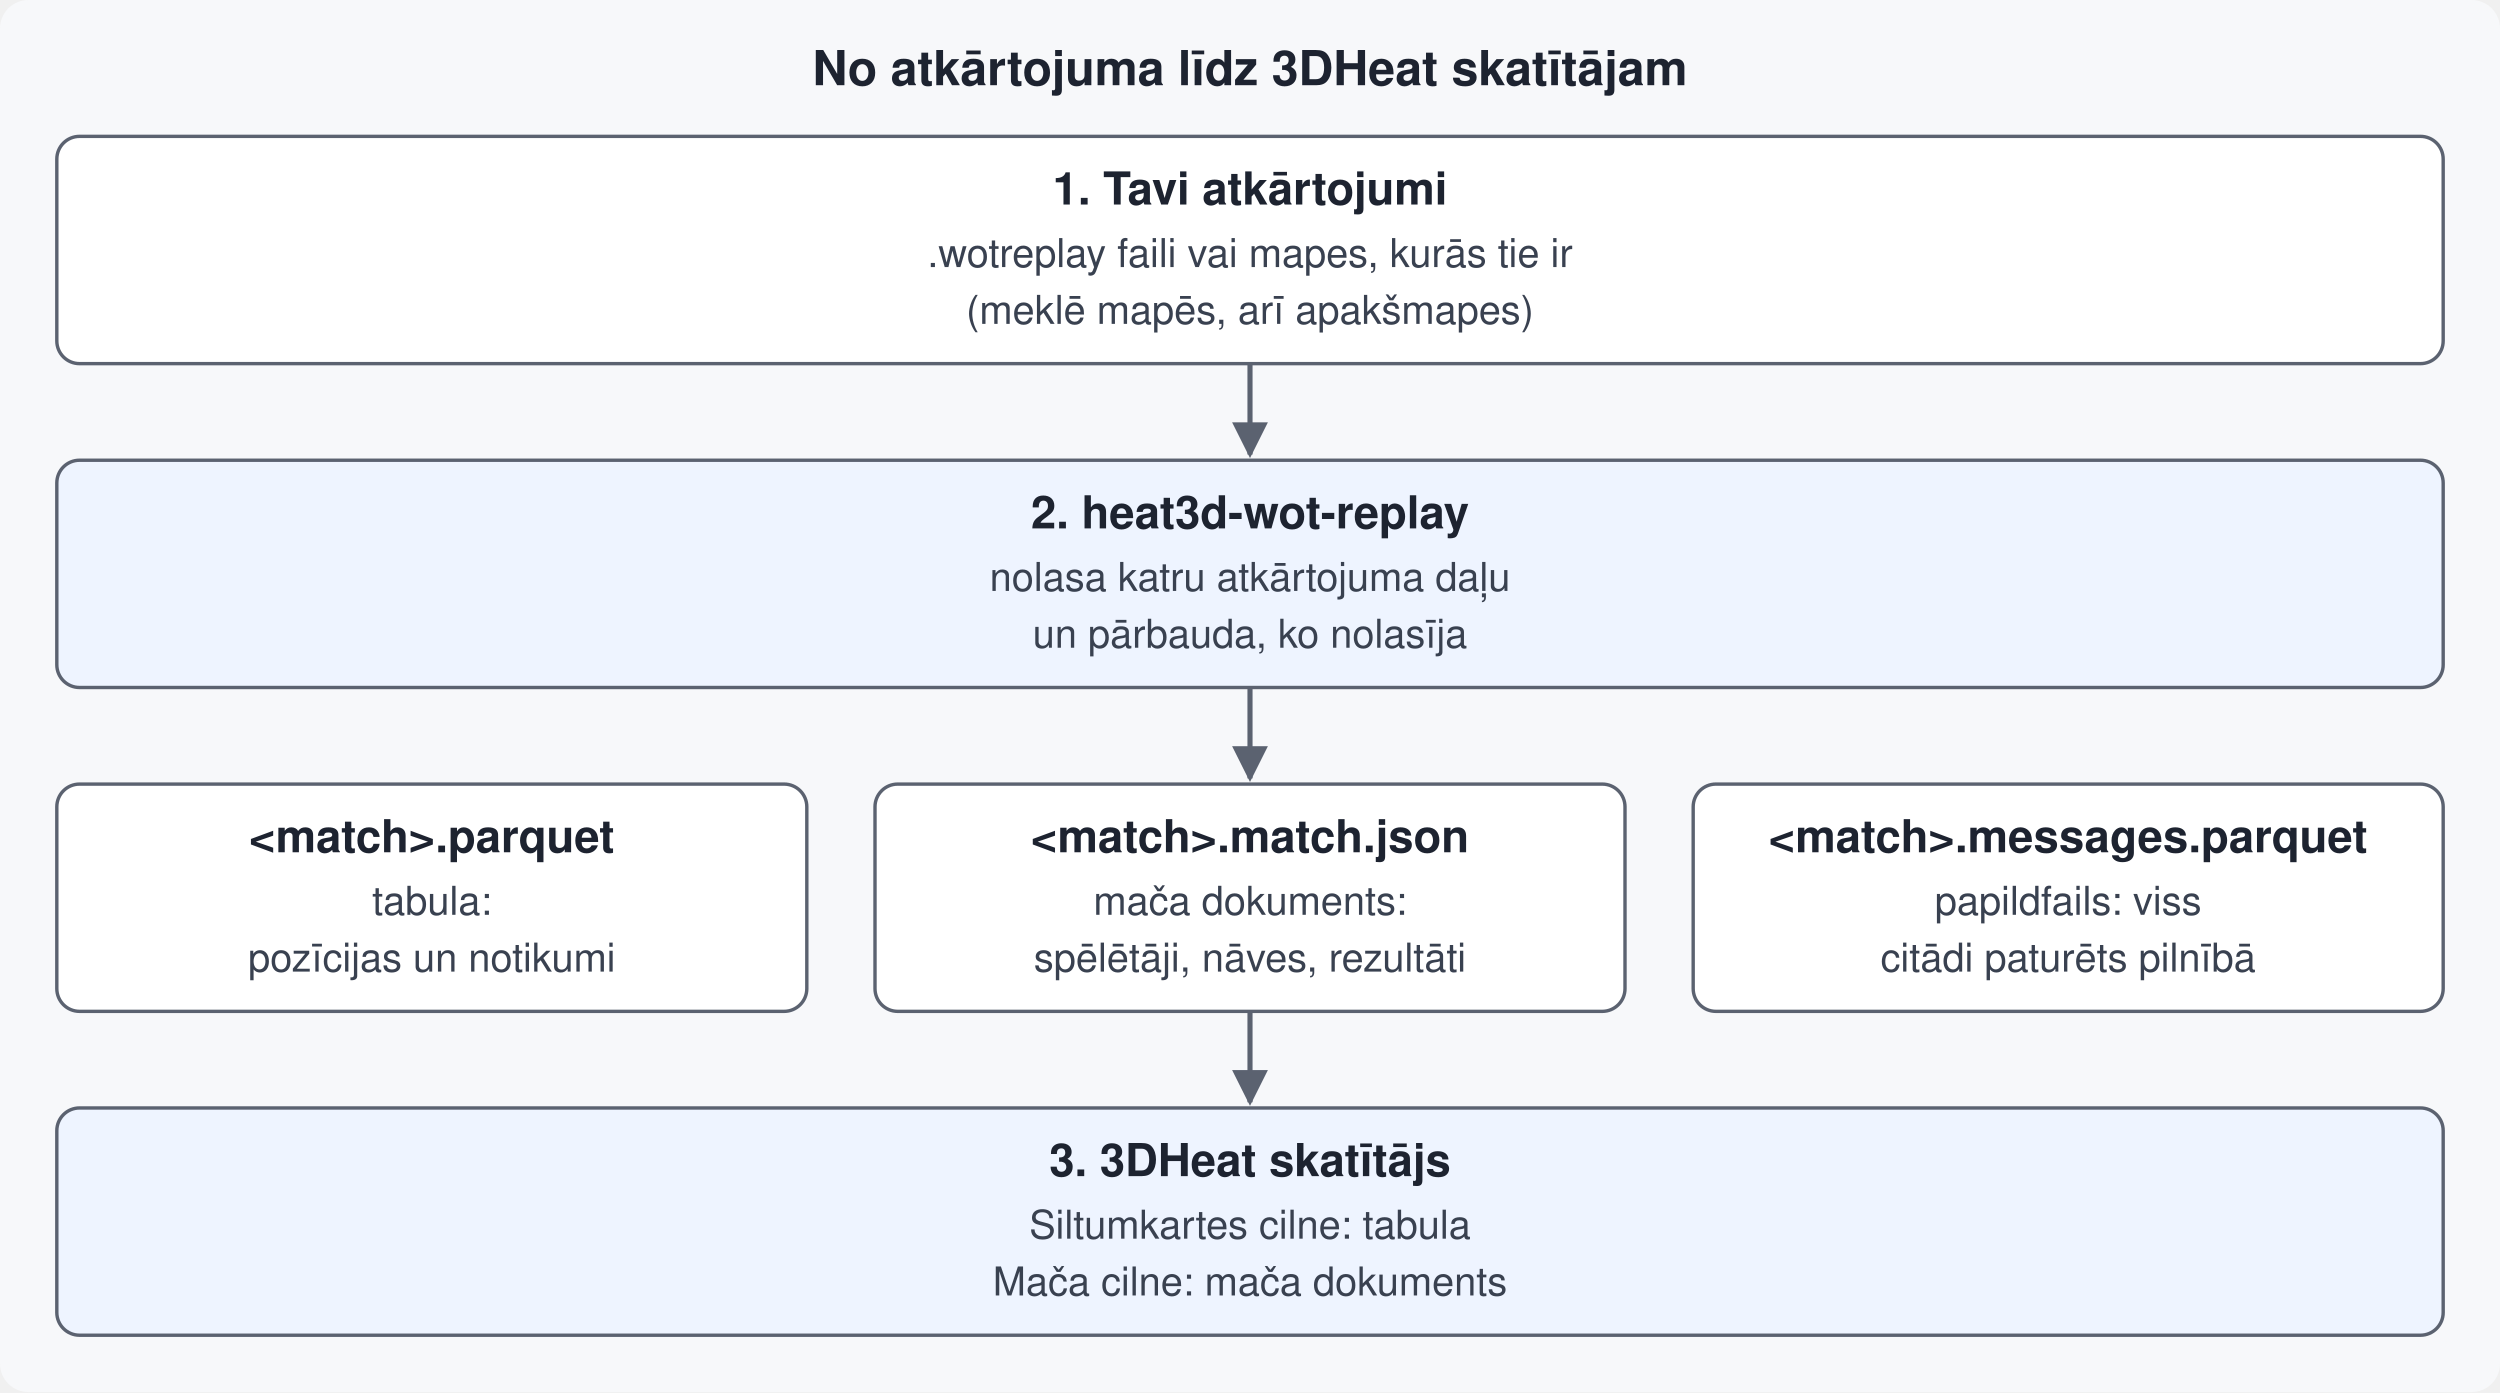
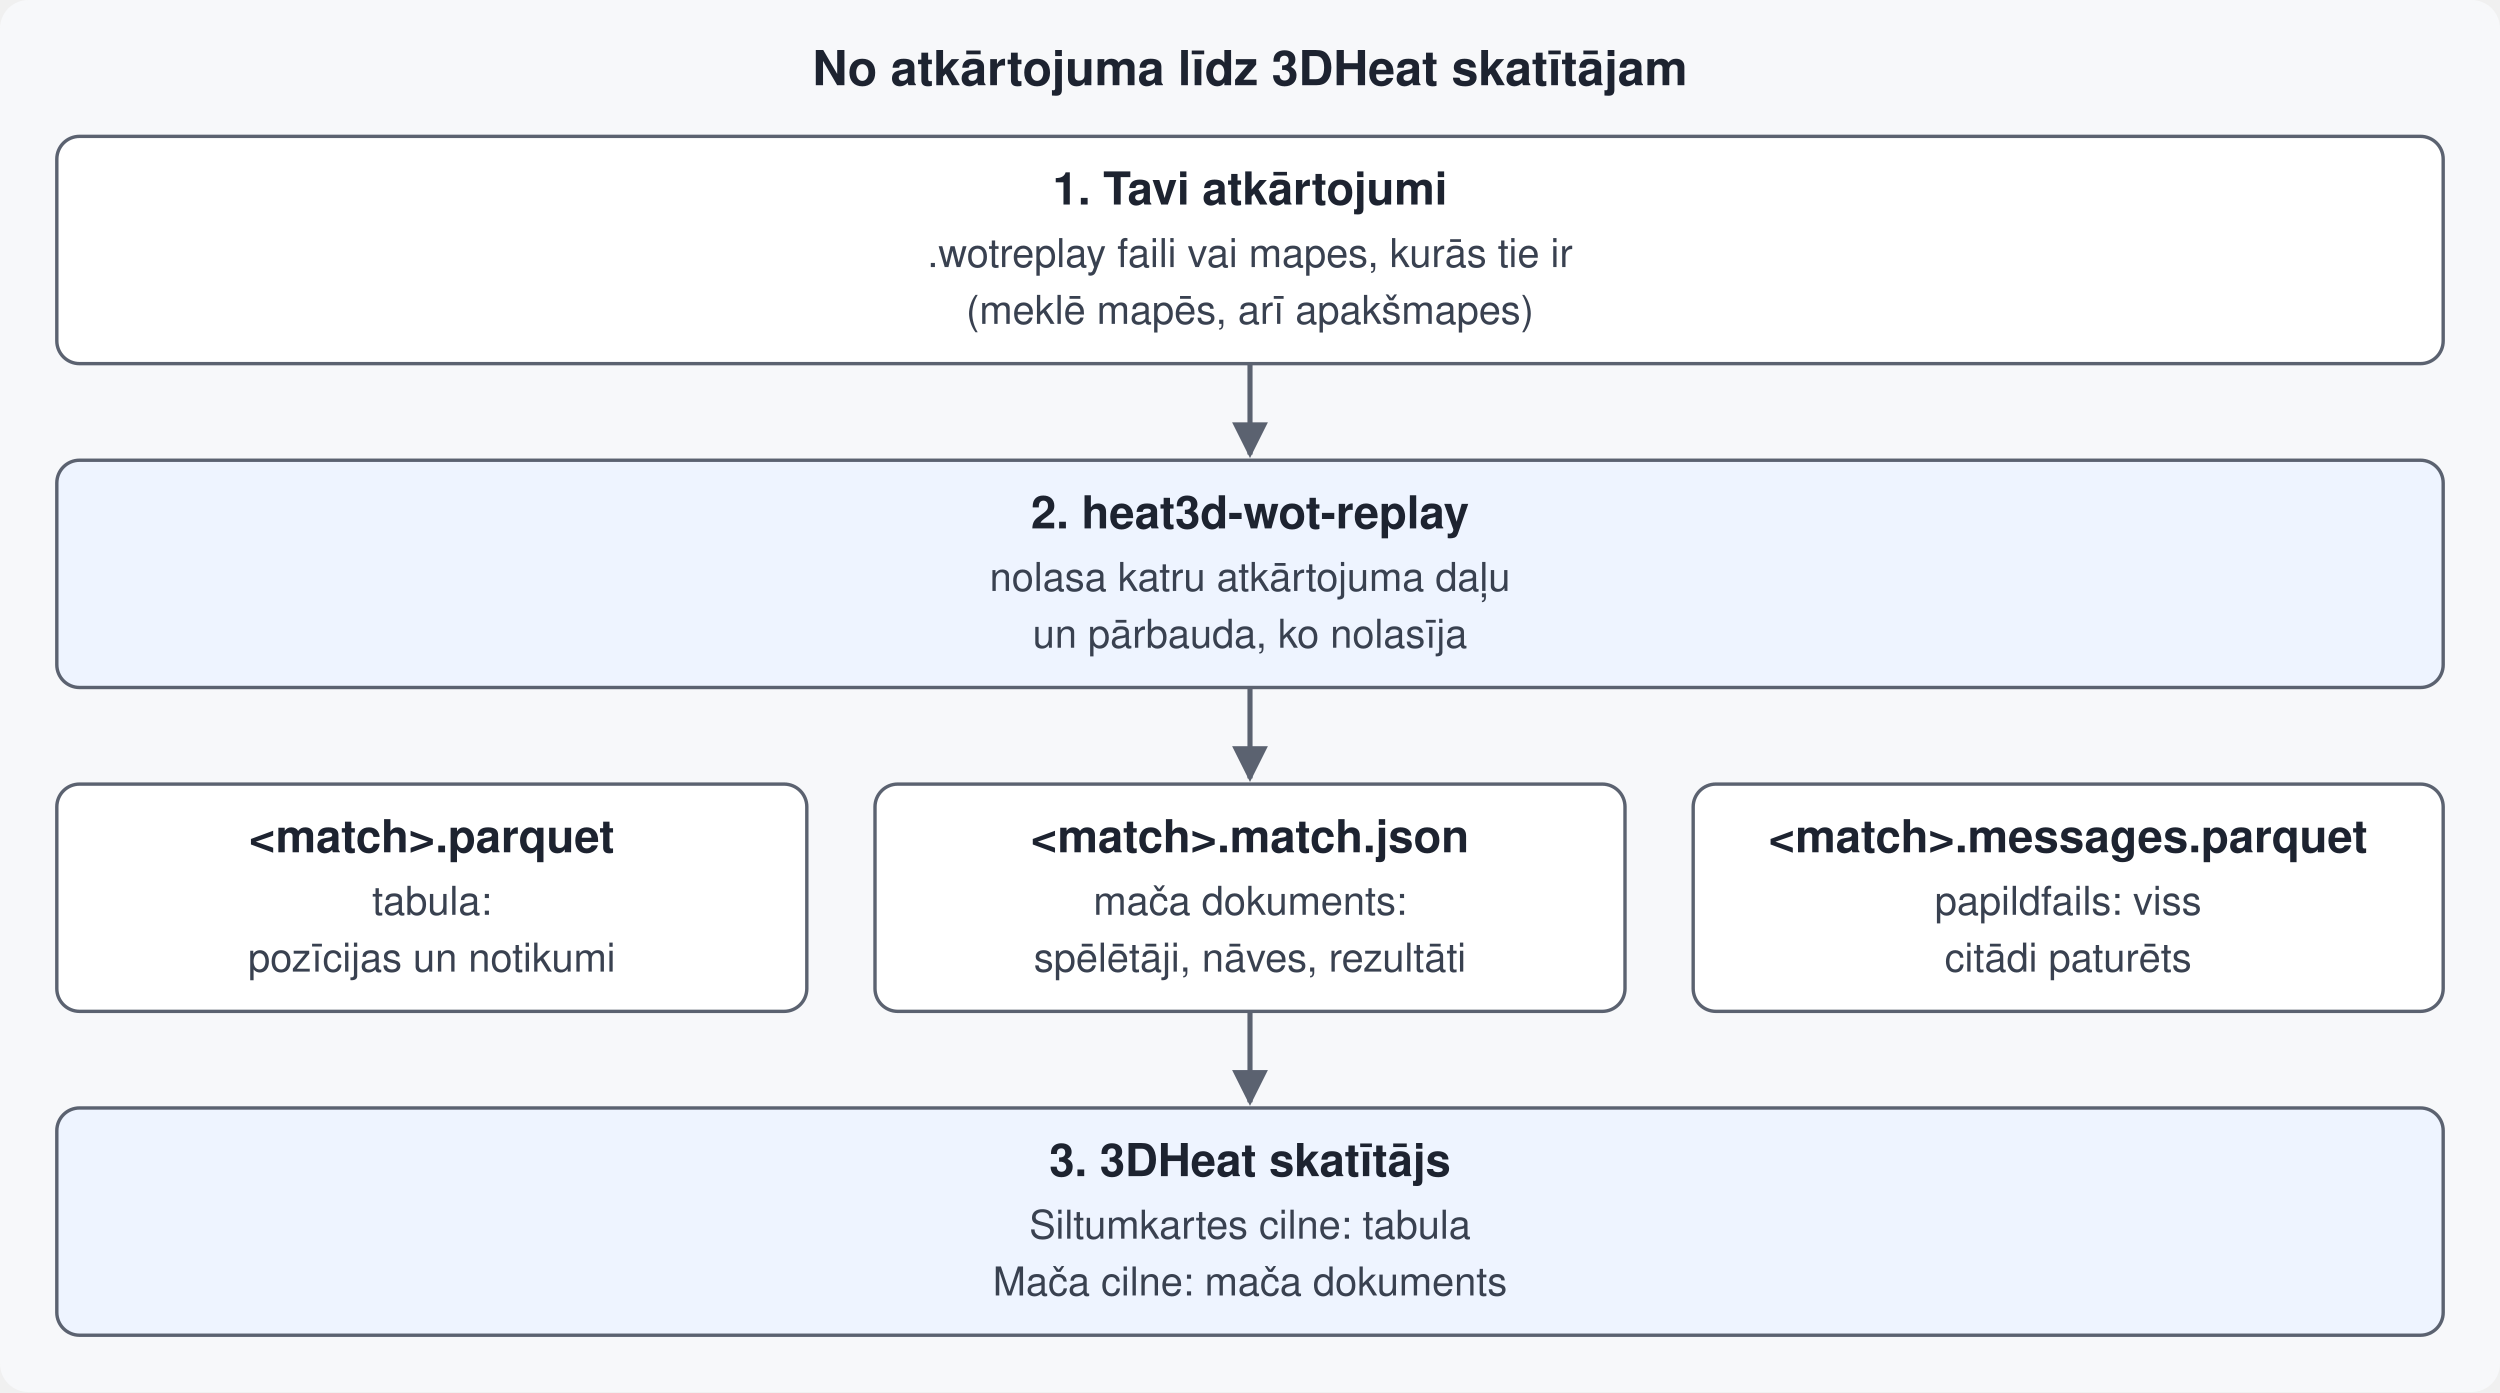
<svg xmlns="http://www.w3.org/2000/svg" width="880" height="490" viewBox="0 0 880 490" role="img" aria-label="From a replay to the 3DHeat viewer">
  <defs>
    <marker id="a" viewBox="0 0 10 10" refX="9" refY="5" markerWidth="7" markerHeight="7" orient="auto">
      <path d="M0,0 L10,5 L0,10 z" fill="#5b6270" />
    </marker>
  </defs>
  <rect width="880" height="490" rx="10" fill="#f7f8fa" />
  <text x="440" y="30" font-family="Segoe UI,Helvetica,Arial,sans-serif" font-size="17" font-weight="600" text-anchor="middle" fill="#1d2330">No atkārtojuma līdz 3DHeat skatītājam</text>
  <rect x="20" y="48" width="840" height="80" rx="8" fill="#ffffff" stroke="#5b6270" stroke-width="1.2" />
  <text x="440" y="72" font-family="Segoe UI,Helvetica,Arial,sans-serif" font-size="16" font-weight="600" text-anchor="middle" fill="#1d2330">1. Tavi atkārtojumi</text>
  <text x="440" y="94" font-family="Segoe UI,Helvetica,Arial,sans-serif" font-size="14" text-anchor="middle" fill="#394150">.wotreplay faili vai mapes, kurās tie ir</text>
  <text x="440" y="114" font-family="Segoe UI,Helvetica,Arial,sans-serif" font-size="14" text-anchor="middle" fill="#394150">(meklē mapēs, arī apakšmapes)</text>
  <line x1="440" y1="128" x2="440" y2="160" stroke="#5b6270" stroke-width="1.8" marker-end="url(#a)" />
  <rect x="20" y="162" width="840" height="80" rx="8" fill="#eef4ff" stroke="#5b6270" stroke-width="1.2" />
  <text x="440" y="186" font-family="Segoe UI,Helvetica,Arial,sans-serif" font-size="16" font-weight="600" text-anchor="middle" fill="#1d2330">2. heat3d-wot-replay</text>
  <text x="440" y="208" font-family="Segoe UI,Helvetica,Arial,sans-serif" font-size="14" text-anchor="middle" fill="#394150">nolasa katru atkārtojuma daļu</text>
  <text x="440" y="228" font-family="Segoe UI,Helvetica,Arial,sans-serif" font-size="14" text-anchor="middle" fill="#394150">un pārbauda, ko nolasīja</text>
  <line x1="440" y1="242" x2="440" y2="274" stroke="#5b6270" stroke-width="1.8" marker-end="url(#a)" />
  <rect x="20" y="276" width="264" height="80" rx="8" fill="#ffffff" stroke="#5b6270" stroke-width="1.2" />
  <text x="152" y="300" font-family="Segoe UI,Helvetica,Arial,sans-serif" font-size="16" font-weight="600" text-anchor="middle" fill="#1d2330">&lt;match&gt;.parquet</text>
  <text x="152" y="322" font-family="Segoe UI,Helvetica,Arial,sans-serif" font-size="14" text-anchor="middle" fill="#394150">tabula:</text>
  <text x="152" y="342" font-family="Segoe UI,Helvetica,Arial,sans-serif" font-size="14" text-anchor="middle" fill="#394150">pozīcijas un notikumi</text>
  <rect x="308" y="276" width="264" height="80" rx="8" fill="#ffffff" stroke="#5b6270" stroke-width="1.2" />
  <text x="440" y="300" font-family="Segoe UI,Helvetica,Arial,sans-serif" font-size="16" font-weight="600" text-anchor="middle" fill="#1d2330">&lt;match&gt;.match.json</text>
  <text x="440" y="322" font-family="Segoe UI,Helvetica,Arial,sans-serif" font-size="14" text-anchor="middle" fill="#394150">mača dokuments:</text>
  <text x="440" y="342" font-family="Segoe UI,Helvetica,Arial,sans-serif" font-size="14" text-anchor="middle" fill="#394150">spēlētāji, nāves, rezultāti</text>
  <rect x="596" y="276" width="264" height="80" rx="8" fill="#ffffff" stroke="#5b6270" stroke-width="1.2" />
  <text x="728" y="300" font-family="Segoe UI,Helvetica,Arial,sans-serif" font-size="16" font-weight="600" text-anchor="middle" fill="#1d2330">&lt;match&gt;.messages.parquet</text>
  <text x="728" y="322" font-family="Segoe UI,Helvetica,Arial,sans-serif" font-size="14" text-anchor="middle" fill="#394150">papildfails: viss</text>
-   <text x="728" y="342" font-family="Segoe UI,Helvetica,Arial,sans-serif" font-size="14" text-anchor="middle" fill="#394150">citādi paturēts pilnībā</text>
+   <text x="728" y="342" font-family="Segoe UI,Helvetica,Arial,sans-serif" font-size="14" text-anchor="middle" fill="#394150">citādi paturēts</text>
  <line x1="440" y1="356" x2="440" y2="388" stroke="#5b6270" stroke-width="1.8" marker-end="url(#a)" />
  <rect x="20" y="390" width="840" height="80" rx="8" fill="#eef4ff" stroke="#5b6270" stroke-width="1.2" />
  <text x="440" y="414" font-family="Segoe UI,Helvetica,Arial,sans-serif" font-size="16" font-weight="600" text-anchor="middle" fill="#1d2330">3. 3DHeat skatītājs</text>
  <text x="440" y="436" font-family="Segoe UI,Helvetica,Arial,sans-serif" font-size="14" text-anchor="middle" fill="#394150">Siltumkartes cilne: tabula</text>
  <text x="440" y="456" font-family="Segoe UI,Helvetica,Arial,sans-serif" font-size="14" text-anchor="middle" fill="#394150">Mača cilne: mača dokuments</text>
</svg>
